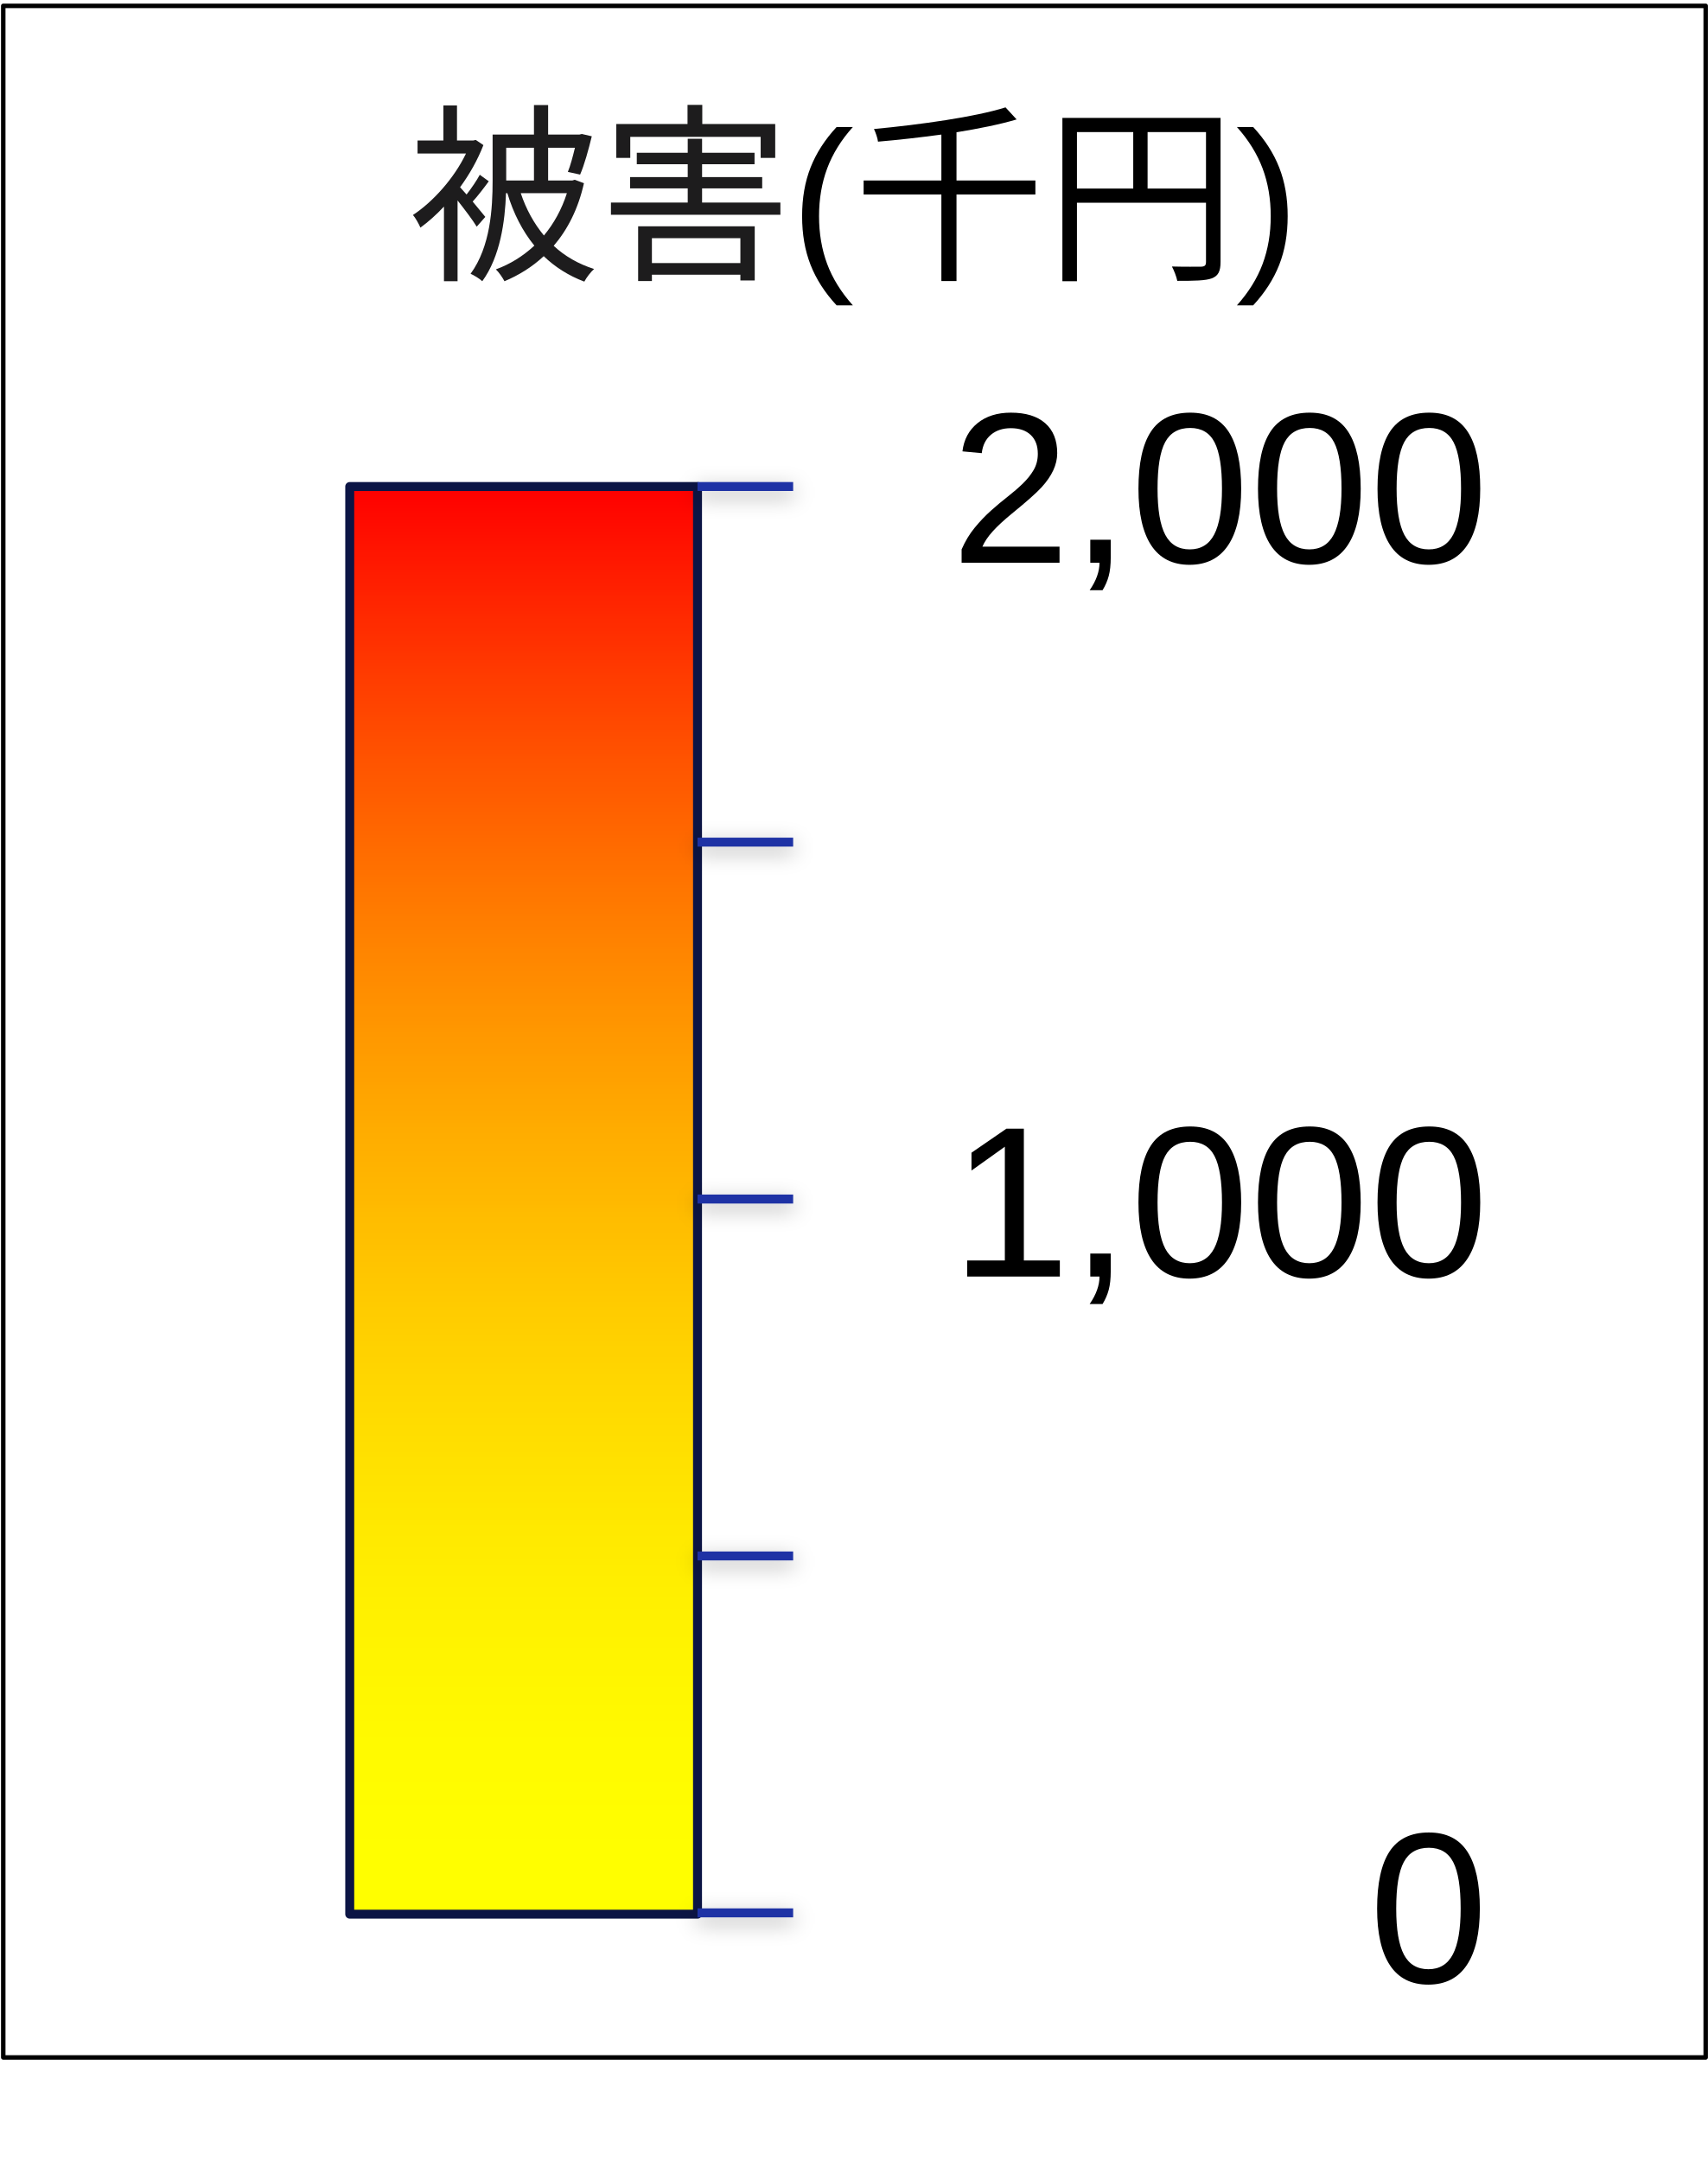
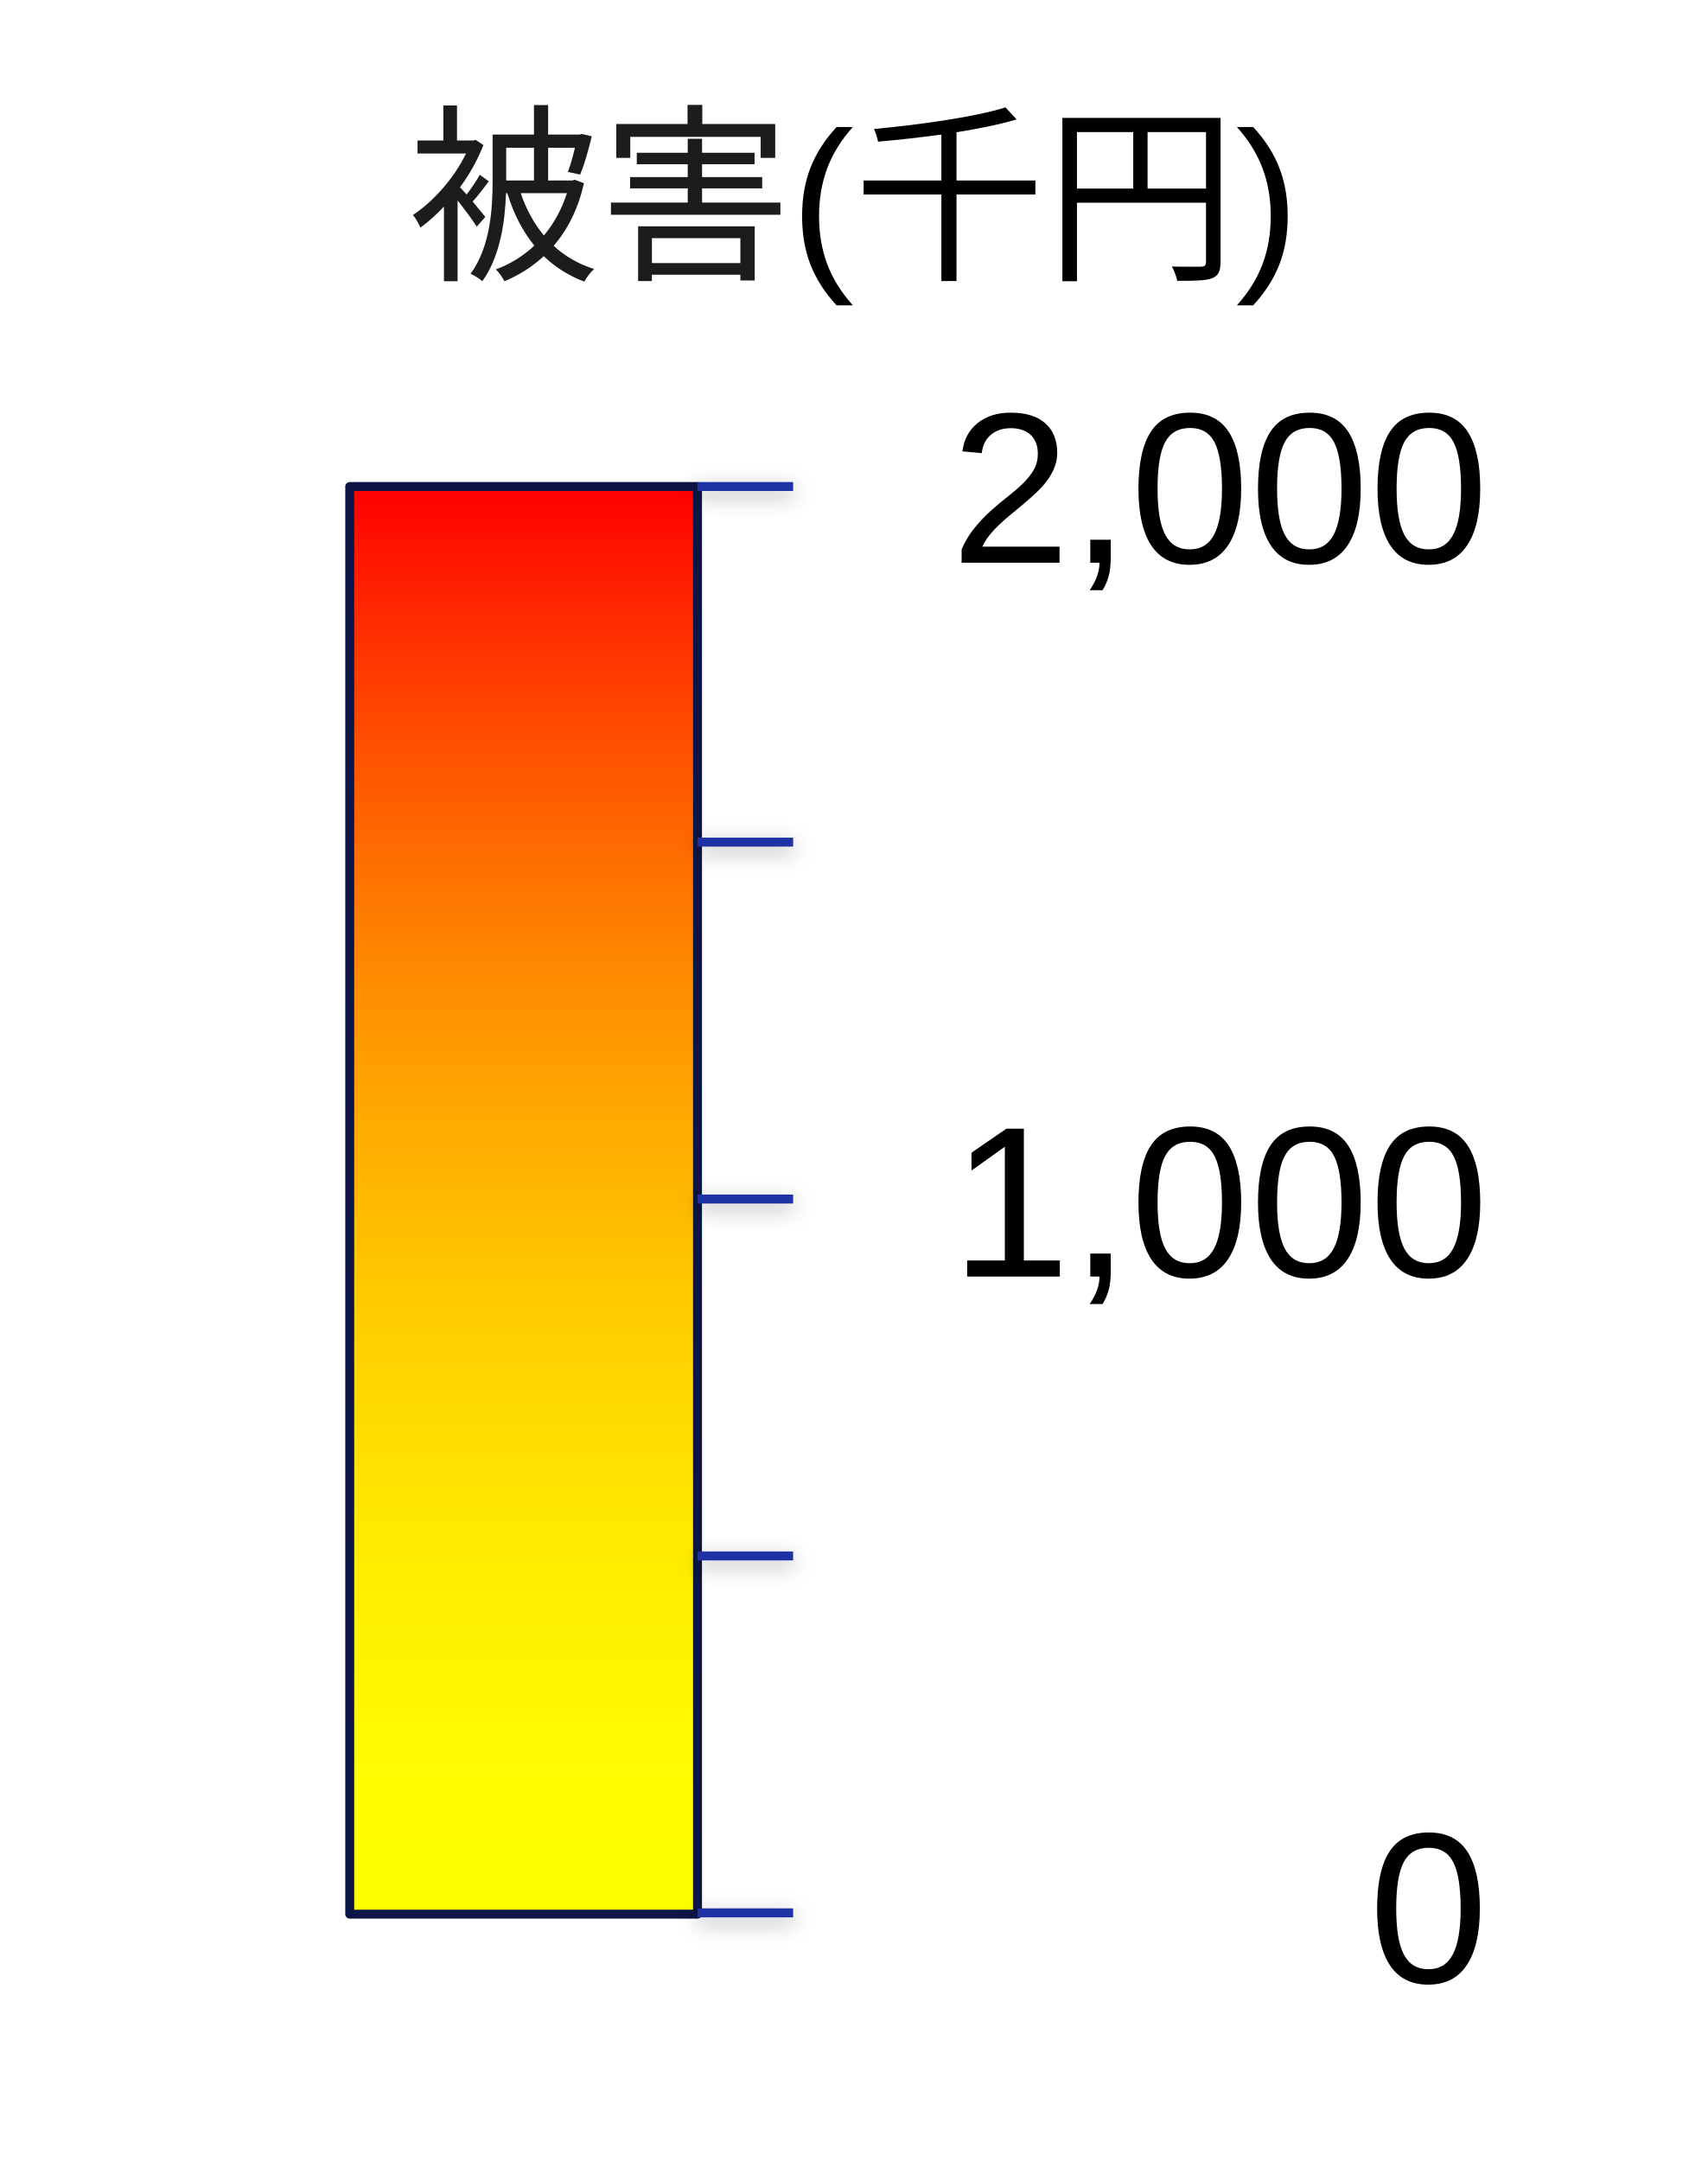
<svg xmlns="http://www.w3.org/2000/svg" width="1311" height="1659" xml:space="preserve" overflow="hidden">
  <defs>
    <filter id="fx0" x="-10%" y="-10%" width="120%" height="120%" filterUnits="userSpaceOnUse" primitiveUnits="userSpaceOnUse">
      <feComponentTransfer color-interpolation-filters="sRGB">
        <feFuncR type="discrete" tableValues="0 0" />
        <feFuncG type="discrete" tableValues="0 0" />
        <feFuncB type="discrete" tableValues="0 0" />
        <feFuncA type="linear" slope="0.318" intercept="0" />
      </feComponentTransfer>
      <feGaussianBlur stdDeviation="7.639 7.639" />
    </filter>
    <filter id="fx1" x="-10%" y="-10%" width="120%" height="120%" filterUnits="userSpaceOnUse" primitiveUnits="userSpaceOnUse">
      <feComponentTransfer color-interpolation-filters="sRGB">
        <feFuncR type="discrete" tableValues="0 0" />
        <feFuncG type="discrete" tableValues="0 0" />
        <feFuncB type="discrete" tableValues="0 0" />
        <feFuncA type="linear" slope="0.318" intercept="0" />
      </feComponentTransfer>
      <feGaussianBlur stdDeviation="7.639 7.639" />
    </filter>
    <filter id="fx2" x="-10%" y="-10%" width="120%" height="120%" filterUnits="userSpaceOnUse" primitiveUnits="userSpaceOnUse">
      <feComponentTransfer color-interpolation-filters="sRGB">
        <feFuncR type="discrete" tableValues="0 0" />
        <feFuncG type="discrete" tableValues="0 0" />
        <feFuncB type="discrete" tableValues="0 0" />
        <feFuncA type="linear" slope="0.318" intercept="0" />
      </feComponentTransfer>
      <feGaussianBlur stdDeviation="7.639 7.639" />
    </filter>
    <filter id="fx3" x="-10%" y="-10%" width="120%" height="120%" filterUnits="userSpaceOnUse" primitiveUnits="userSpaceOnUse">
      <feComponentTransfer color-interpolation-filters="sRGB">
        <feFuncR type="discrete" tableValues="0 0" />
        <feFuncG type="discrete" tableValues="0 0" />
        <feFuncB type="discrete" tableValues="0 0" />
        <feFuncA type="linear" slope="0.318" intercept="0" />
      </feComponentTransfer>
      <feGaussianBlur stdDeviation="7.639 7.639" />
    </filter>
    <filter id="fx4" x="-10%" y="-10%" width="120%" height="120%" filterUnits="userSpaceOnUse" primitiveUnits="userSpaceOnUse">
      <feComponentTransfer color-interpolation-filters="sRGB">
        <feFuncR type="discrete" tableValues="0 0" />
        <feFuncG type="discrete" tableValues="0 0" />
        <feFuncB type="discrete" tableValues="0 0" />
        <feFuncA type="linear" slope="0.318" intercept="0" />
      </feComponentTransfer>
      <feGaussianBlur stdDeviation="7.639 7.639" />
    </filter>
    <linearGradient x1="2560" y1="923.5" x2="2560" y2="2019.5" gradientUnits="userSpaceOnUse" spreadMethod="reflect" id="fill5">
      <stop offset="0" stop-color="#FF0000" stop-opacity="1" />
      <stop offset="0.004" stop-color="#FF0100" stop-opacity="1" />
      <stop offset="0.008" stop-color="#FF0300" stop-opacity="1" />
      <stop offset="0.012" stop-color="#FF0500" stop-opacity="1" />
      <stop offset="0.016" stop-color="#FF0700" stop-opacity="1" />
      <stop offset="0.02" stop-color="#FF0900" stop-opacity="1" />
      <stop offset="0.024" stop-color="#FF0B00" stop-opacity="1" />
      <stop offset="0.027" stop-color="#FF0C00" stop-opacity="1" />
      <stop offset="0.031" stop-color="#FF0E00" stop-opacity="1" />
      <stop offset="0.035" stop-color="#FF1000" stop-opacity="1" />
      <stop offset="0.039" stop-color="#FF1200" stop-opacity="1" />
      <stop offset="0.043" stop-color="#FF1400" stop-opacity="1" />
      <stop offset="0.047" stop-color="#FF1600" stop-opacity="1" />
      <stop offset="0.051" stop-color="#FF1700" stop-opacity="1" />
      <stop offset="0.055" stop-color="#FF1900" stop-opacity="1" />
      <stop offset="0.059" stop-color="#FF1B00" stop-opacity="1" />
      <stop offset="0.063" stop-color="#FF1D00" stop-opacity="1" />
      <stop offset="0.067" stop-color="#FF1E00" stop-opacity="1" />
      <stop offset="0.071" stop-color="#FF2000" stop-opacity="1" />
      <stop offset="0.075" stop-color="#FF2200" stop-opacity="1" />
      <stop offset="0.078" stop-color="#FF2400" stop-opacity="1" />
      <stop offset="0.082" stop-color="#FF2500" stop-opacity="1" />
      <stop offset="0.086" stop-color="#FF2700" stop-opacity="1" />
      <stop offset="0.09" stop-color="#FF2900" stop-opacity="1" />
      <stop offset="0.094" stop-color="#FF2B00" stop-opacity="1" />
      <stop offset="0.098" stop-color="#FF2C00" stop-opacity="1" />
      <stop offset="0.102" stop-color="#FF2E00" stop-opacity="1" />
      <stop offset="0.106" stop-color="#FF3000" stop-opacity="1" />
      <stop offset="0.11" stop-color="#FF3100" stop-opacity="1" />
      <stop offset="0.114" stop-color="#FF3300" stop-opacity="1" />
      <stop offset="0.118" stop-color="#FF3500" stop-opacity="1" />
      <stop offset="0.122" stop-color="#FF3700" stop-opacity="1" />
      <stop offset="0.125" stop-color="#FF3800" stop-opacity="1" />
      <stop offset="0.129" stop-color="#FF3A00" stop-opacity="1" />
      <stop offset="0.133" stop-color="#FF3C00" stop-opacity="1" />
      <stop offset="0.137" stop-color="#FF3D00" stop-opacity="1" />
      <stop offset="0.141" stop-color="#FF3F00" stop-opacity="1" />
      <stop offset="0.145" stop-color="#FF4000" stop-opacity="1" />
      <stop offset="0.149" stop-color="#FF4200" stop-opacity="1" />
      <stop offset="0.153" stop-color="#FF4400" stop-opacity="1" />
      <stop offset="0.157" stop-color="#FF4500" stop-opacity="1" />
      <stop offset="0.161" stop-color="#FF4700" stop-opacity="1" />
      <stop offset="0.165" stop-color="#FF4900" stop-opacity="1" />
      <stop offset="0.169" stop-color="#FF4A00" stop-opacity="1" />
      <stop offset="0.173" stop-color="#FF4C00" stop-opacity="1" />
      <stop offset="0.176" stop-color="#FF4D00" stop-opacity="1" />
      <stop offset="0.18" stop-color="#FF4F00" stop-opacity="1" />
      <stop offset="0.184" stop-color="#FF5000" stop-opacity="1" />
      <stop offset="0.188" stop-color="#FF5200" stop-opacity="1" />
      <stop offset="0.192" stop-color="#FF5400" stop-opacity="1" />
      <stop offset="0.196" stop-color="#FF5500" stop-opacity="1" />
      <stop offset="0.2" stop-color="#FF5700" stop-opacity="1" />
      <stop offset="0.204" stop-color="#FF5800" stop-opacity="1" />
      <stop offset="0.208" stop-color="#FF5A00" stop-opacity="1" />
      <stop offset="0.212" stop-color="#FF5B00" stop-opacity="1" />
      <stop offset="0.216" stop-color="#FF5D00" stop-opacity="1" />
      <stop offset="0.22" stop-color="#FF5E00" stop-opacity="1" />
      <stop offset="0.224" stop-color="#FF6000" stop-opacity="1" />
      <stop offset="0.227" stop-color="#FF6100" stop-opacity="1" />
      <stop offset="0.231" stop-color="#FF6300" stop-opacity="1" />
      <stop offset="0.235" stop-color="#FF6400" stop-opacity="1" />
      <stop offset="0.239" stop-color="#FF6600" stop-opacity="1" />
      <stop offset="0.243" stop-color="#FF6700" stop-opacity="1" />
      <stop offset="0.247" stop-color="#FF6900" stop-opacity="1" />
      <stop offset="0.251" stop-color="#FF6A00" stop-opacity="1" />
      <stop offset="0.255" stop-color="#FF6C00" stop-opacity="1" />
      <stop offset="0.259" stop-color="#FF6D00" stop-opacity="1" />
      <stop offset="0.263" stop-color="#FF6F00" stop-opacity="1" />
      <stop offset="0.267" stop-color="#FF7000" stop-opacity="1" />
      <stop offset="0.271" stop-color="#FF7100" stop-opacity="1" />
      <stop offset="0.275" stop-color="#FF7300" stop-opacity="1" />
      <stop offset="0.278" stop-color="#FF7400" stop-opacity="1" />
      <stop offset="0.282" stop-color="#FF7600" stop-opacity="1" />
      <stop offset="0.286" stop-color="#FF7700" stop-opacity="1" />
      <stop offset="0.29" stop-color="#FF7800" stop-opacity="1" />
      <stop offset="0.294" stop-color="#FF7A00" stop-opacity="1" />
      <stop offset="0.298" stop-color="#FF7B00" stop-opacity="1" />
      <stop offset="0.302" stop-color="#FF7D00" stop-opacity="1" />
      <stop offset="0.306" stop-color="#FF7E00" stop-opacity="1" />
      <stop offset="0.31" stop-color="#FF7F00" stop-opacity="1" />
      <stop offset="0.314" stop-color="#FF8100" stop-opacity="1" />
      <stop offset="0.318" stop-color="#FF8200" stop-opacity="1" />
      <stop offset="0.322" stop-color="#FF8300" stop-opacity="1" />
      <stop offset="0.325" stop-color="#FF8500" stop-opacity="1" />
      <stop offset="0.329" stop-color="#FF8600" stop-opacity="1" />
      <stop offset="0.333" stop-color="#FF8700" stop-opacity="1" />
      <stop offset="0.337" stop-color="#FF8900" stop-opacity="1" />
      <stop offset="0.341" stop-color="#FF8A00" stop-opacity="1" />
      <stop offset="0.345" stop-color="#FF8B00" stop-opacity="1" />
      <stop offset="0.349" stop-color="#FF8C00" stop-opacity="1" />
      <stop offset="0.353" stop-color="#FF8E00" stop-opacity="1" />
      <stop offset="0.357" stop-color="#FF8F00" stop-opacity="1" />
      <stop offset="0.361" stop-color="#FF9000" stop-opacity="1" />
      <stop offset="0.365" stop-color="#FF9200" stop-opacity="1" />
      <stop offset="0.369" stop-color="#FF9300" stop-opacity="1" />
      <stop offset="0.373" stop-color="#FF9400" stop-opacity="1" />
      <stop offset="0.376" stop-color="#FF9500" stop-opacity="1" />
      <stop offset="0.38" stop-color="#FF9700" stop-opacity="1" />
      <stop offset="0.384" stop-color="#FF9800" stop-opacity="1" />
      <stop offset="0.388" stop-color="#FF9900" stop-opacity="1" />
      <stop offset="0.392" stop-color="#FF9A00" stop-opacity="1" />
      <stop offset="0.396" stop-color="#FF9B00" stop-opacity="1" />
      <stop offset="0.4" stop-color="#FF9D00" stop-opacity="1" />
      <stop offset="0.404" stop-color="#FF9E00" stop-opacity="1" />
      <stop offset="0.408" stop-color="#FF9F00" stop-opacity="1" />
      <stop offset="0.412" stop-color="#FFA000" stop-opacity="1" />
      <stop offset="0.416" stop-color="#FFA100" stop-opacity="1" />
      <stop offset="0.42" stop-color="#FFA300" stop-opacity="1" />
      <stop offset="0.424" stop-color="#FFA400" stop-opacity="1" />
      <stop offset="0.427" stop-color="#FFA500" stop-opacity="1" />
      <stop offset="0.431" stop-color="#FFA600" stop-opacity="1" />
      <stop offset="0.435" stop-color="#FFA700" stop-opacity="1" />
      <stop offset="0.439" stop-color="#FFA800" stop-opacity="1" />
      <stop offset="0.443" stop-color="#FFA900" stop-opacity="1" />
      <stop offset="0.447" stop-color="#FFAB00" stop-opacity="1" />
      <stop offset="0.451" stop-color="#FFAC00" stop-opacity="1" />
      <stop offset="0.455" stop-color="#FFAD00" stop-opacity="1" />
      <stop offset="0.459" stop-color="#FFAE00" stop-opacity="1" />
      <stop offset="0.463" stop-color="#FFAF00" stop-opacity="1" />
      <stop offset="0.467" stop-color="#FFB000" stop-opacity="1" />
      <stop offset="0.471" stop-color="#FFB100" stop-opacity="1" />
      <stop offset="0.475" stop-color="#FFB200" stop-opacity="1" />
      <stop offset="0.478" stop-color="#FFB300" stop-opacity="1" />
      <stop offset="0.482" stop-color="#FFB400" stop-opacity="1" />
      <stop offset="0.486" stop-color="#FFB500" stop-opacity="1" />
      <stop offset="0.49" stop-color="#FFB600" stop-opacity="1" />
      <stop offset="0.494" stop-color="#FFB700" stop-opacity="1" />
      <stop offset="0.498" stop-color="#FFB800" stop-opacity="1" />
      <stop offset="0.502" stop-color="#FFB900" stop-opacity="1" />
      <stop offset="0.506" stop-color="#FFBB00" stop-opacity="1" />
      <stop offset="0.51" stop-color="#FFBC00" stop-opacity="1" />
      <stop offset="0.514" stop-color="#FFBD00" stop-opacity="1" />
      <stop offset="0.518" stop-color="#FFBE00" stop-opacity="1" />
      <stop offset="0.522" stop-color="#FFBE00" stop-opacity="1" />
      <stop offset="0.525" stop-color="#FFBF00" stop-opacity="1" />
      <stop offset="0.529" stop-color="#FFC000" stop-opacity="1" />
      <stop offset="0.533" stop-color="#FFC100" stop-opacity="1" />
      <stop offset="0.537" stop-color="#FFC200" stop-opacity="1" />
      <stop offset="0.541" stop-color="#FFC300" stop-opacity="1" />
      <stop offset="0.545" stop-color="#FFC400" stop-opacity="1" />
      <stop offset="0.549" stop-color="#FFC500" stop-opacity="1" />
      <stop offset="0.553" stop-color="#FFC600" stop-opacity="1" />
      <stop offset="0.557" stop-color="#FFC700" stop-opacity="1" />
      <stop offset="0.561" stop-color="#FFC800" stop-opacity="1" />
      <stop offset="0.565" stop-color="#FFC900" stop-opacity="1" />
      <stop offset="0.569" stop-color="#FFCA00" stop-opacity="1" />
      <stop offset="0.573" stop-color="#FFCB00" stop-opacity="1" />
      <stop offset="0.576" stop-color="#FFCC00" stop-opacity="1" />
      <stop offset="0.58" stop-color="#FFCC00" stop-opacity="1" />
      <stop offset="0.584" stop-color="#FFCD00" stop-opacity="1" />
      <stop offset="0.588" stop-color="#FFCE00" stop-opacity="1" />
      <stop offset="0.592" stop-color="#FFCF00" stop-opacity="1" />
      <stop offset="0.596" stop-color="#FFD000" stop-opacity="1" />
      <stop offset="0.6" stop-color="#FFD100" stop-opacity="1" />
      <stop offset="0.604" stop-color="#FFD200" stop-opacity="1" />
      <stop offset="0.608" stop-color="#FFD200" stop-opacity="1" />
      <stop offset="0.612" stop-color="#FFD300" stop-opacity="1" />
      <stop offset="0.616" stop-color="#FFD400" stop-opacity="1" />
      <stop offset="0.62" stop-color="#FFD500" stop-opacity="1" />
      <stop offset="0.624" stop-color="#FFD600" stop-opacity="1" />
      <stop offset="0.627" stop-color="#FFD600" stop-opacity="1" />
      <stop offset="0.631" stop-color="#FFD700" stop-opacity="1" />
      <stop offset="0.635" stop-color="#FFD800" stop-opacity="1" />
      <stop offset="0.639" stop-color="#FFD900" stop-opacity="1" />
      <stop offset="0.643" stop-color="#FFDA00" stop-opacity="1" />
      <stop offset="0.647" stop-color="#FFDA00" stop-opacity="1" />
      <stop offset="0.651" stop-color="#FFDB00" stop-opacity="1" />
      <stop offset="0.655" stop-color="#FFDC00" stop-opacity="1" />
      <stop offset="0.659" stop-color="#FFDD00" stop-opacity="1" />
      <stop offset="0.663" stop-color="#FFDD00" stop-opacity="1" />
      <stop offset="0.667" stop-color="#FFDE00" stop-opacity="1" />
      <stop offset="0.671" stop-color="#FFDF00" stop-opacity="1" />
      <stop offset="0.675" stop-color="#FFDF00" stop-opacity="1" />
      <stop offset="0.678" stop-color="#FFE000" stop-opacity="1" />
      <stop offset="0.682" stop-color="#FFE100" stop-opacity="1" />
      <stop offset="0.686" stop-color="#FFE100" stop-opacity="1" />
      <stop offset="0.69" stop-color="#FFE200" stop-opacity="1" />
      <stop offset="0.694" stop-color="#FFE300" stop-opacity="1" />
      <stop offset="0.698" stop-color="#FFE300" stop-opacity="1" />
      <stop offset="0.702" stop-color="#FFE400" stop-opacity="1" />
      <stop offset="0.706" stop-color="#FFE500" stop-opacity="1" />
      <stop offset="0.71" stop-color="#FFE500" stop-opacity="1" />
      <stop offset="0.714" stop-color="#FFE600" stop-opacity="1" />
      <stop offset="0.718" stop-color="#FFE700" stop-opacity="1" />
      <stop offset="0.722" stop-color="#FFE700" stop-opacity="1" />
      <stop offset="0.725" stop-color="#FFE800" stop-opacity="1" />
      <stop offset="0.729" stop-color="#FFE900" stop-opacity="1" />
      <stop offset="0.733" stop-color="#FFE900" stop-opacity="1" />
      <stop offset="0.737" stop-color="#FFEA00" stop-opacity="1" />
      <stop offset="0.741" stop-color="#FFEA00" stop-opacity="1" />
      <stop offset="0.745" stop-color="#FFEB00" stop-opacity="1" />
      <stop offset="0.749" stop-color="#FFEB00" stop-opacity="1" />
      <stop offset="0.753" stop-color="#FFEC00" stop-opacity="1" />
      <stop offset="0.757" stop-color="#FFED00" stop-opacity="1" />
      <stop offset="0.761" stop-color="#FFED00" stop-opacity="1" />
      <stop offset="0.765" stop-color="#FFEE00" stop-opacity="1" />
      <stop offset="0.769" stop-color="#FFEE00" stop-opacity="1" />
      <stop offset="0.773" stop-color="#FFEF00" stop-opacity="1" />
      <stop offset="0.776" stop-color="#FFEF00" stop-opacity="1" />
      <stop offset="0.78" stop-color="#FFF000" stop-opacity="1" />
      <stop offset="0.784" stop-color="#FFF000" stop-opacity="1" />
      <stop offset="0.788" stop-color="#FFF100" stop-opacity="1" />
      <stop offset="0.792" stop-color="#FFF100" stop-opacity="1" />
      <stop offset="0.796" stop-color="#FFF200" stop-opacity="1" />
      <stop offset="0.8" stop-color="#FFF200" stop-opacity="1" />
      <stop offset="0.804" stop-color="#FFF200" stop-opacity="1" />
      <stop offset="0.808" stop-color="#FFF300" stop-opacity="1" />
      <stop offset="0.812" stop-color="#FFF300" stop-opacity="1" />
      <stop offset="0.816" stop-color="#FFF400" stop-opacity="1" />
      <stop offset="0.82" stop-color="#FFF400" stop-opacity="1" />
      <stop offset="0.824" stop-color="#FFF500" stop-opacity="1" />
      <stop offset="0.827" stop-color="#FFF500" stop-opacity="1" />
      <stop offset="0.831" stop-color="#FFF500" stop-opacity="1" />
      <stop offset="0.835" stop-color="#FFF600" stop-opacity="1" />
      <stop offset="0.839" stop-color="#FFF600" stop-opacity="1" />
      <stop offset="0.843" stop-color="#FFF700" stop-opacity="1" />
      <stop offset="0.847" stop-color="#FFF700" stop-opacity="1" />
      <stop offset="0.851" stop-color="#FFF700" stop-opacity="1" />
      <stop offset="0.855" stop-color="#FFF800" stop-opacity="1" />
      <stop offset="0.859" stop-color="#FFF800" stop-opacity="1" />
      <stop offset="0.863" stop-color="#FFF800" stop-opacity="1" />
      <stop offset="0.867" stop-color="#FFF900" stop-opacity="1" />
      <stop offset="0.871" stop-color="#FFF900" stop-opacity="1" />
      <stop offset="0.875" stop-color="#FFF900" stop-opacity="1" />
      <stop offset="0.878" stop-color="#FFFA00" stop-opacity="1" />
      <stop offset="0.882" stop-color="#FFFA00" stop-opacity="1" />
      <stop offset="0.886" stop-color="#FFFA00" stop-opacity="1" />
      <stop offset="0.89" stop-color="#FFFA00" stop-opacity="1" />
      <stop offset="0.894" stop-color="#FFFB00" stop-opacity="1" />
      <stop offset="0.898" stop-color="#FFFB00" stop-opacity="1" />
      <stop offset="0.902" stop-color="#FFFB00" stop-opacity="1" />
      <stop offset="0.906" stop-color="#FFFB00" stop-opacity="1" />
      <stop offset="0.91" stop-color="#FFFC00" stop-opacity="1" />
      <stop offset="0.914" stop-color="#FFFC00" stop-opacity="1" />
      <stop offset="0.918" stop-color="#FFFC00" stop-opacity="1" />
      <stop offset="0.922" stop-color="#FFFC00" stop-opacity="1" />
      <stop offset="0.925" stop-color="#FFFD00" stop-opacity="1" />
      <stop offset="0.929" stop-color="#FFFD00" stop-opacity="1" />
      <stop offset="0.933" stop-color="#FFFD00" stop-opacity="1" />
      <stop offset="0.937" stop-color="#FFFD00" stop-opacity="1" />
      <stop offset="0.941" stop-color="#FFFD00" stop-opacity="1" />
      <stop offset="0.945" stop-color="#FFFD00" stop-opacity="1" />
      <stop offset="0.949" stop-color="#FFFE00" stop-opacity="1" />
      <stop offset="0.953" stop-color="#FFFE00" stop-opacity="1" />
      <stop offset="0.957" stop-color="#FFFE00" stop-opacity="1" />
      <stop offset="0.961" stop-color="#FFFE00" stop-opacity="1" />
      <stop offset="0.965" stop-color="#FFFE00" stop-opacity="1" />
      <stop offset="0.969" stop-color="#FFFE00" stop-opacity="1" />
      <stop offset="0.973" stop-color="#FFFE00" stop-opacity="1" />
      <stop offset="0.976" stop-color="#FFFE00" stop-opacity="1" />
      <stop offset="0.98" stop-color="#FFFE00" stop-opacity="1" />
      <stop offset="0.984" stop-color="#FFFE00" stop-opacity="1" />
      <stop offset="0.988" stop-color="#FFFE00" stop-opacity="1" />
      <stop offset="0.992" stop-color="#FFFE00" stop-opacity="1" />
      <stop offset="0.996" stop-color="#FFFE00" stop-opacity="1" />
      <stop offset="1" stop-color="#FFFF00" stop-opacity="1" />
    </linearGradient>
    <clipPath id="clip6">
      <rect x="0.815" y="0.598" width="120.72" height="52.834" />
    </clipPath>
    <clipPath id="clip7">
      <rect x="0.815" y="0.598" width="120.72" height="52.834" />
    </clipPath>
    <clipPath id="clip8">
      <rect x="0.815" y="0.598" width="120.72" height="52.834" />
    </clipPath>
    <clipPath id="clip9">
      <rect x="0.815" y="0.598" width="120.72" height="52.834" />
    </clipPath>
    <clipPath id="clip10">
      <rect x="0.815" y="0.598" width="120.72" height="52.834" />
    </clipPath>
  </defs>
  <g transform="translate(-2158 -550)">
    <g>
      <rect x="2426.5" y="923.5" width="267" height="1096" stroke="#0C1545" stroke-width="6.875" stroke-linecap="butt" stroke-linejoin="round" stroke-miterlimit="10" stroke-opacity="1" fill="url(#fill5)" />
      <text fill="#1D1C1D" fill-opacity="1" font-family="MS Gothic,MS Gothic_MSFontService,sans-serif" font-style="normal" font-variant="normal" font-weight="400" font-stretch="normal" font-size="147" text-anchor="start" direction="ltr" writing-mode="lr-tb" unicode-bidi="normal" text-decoration="none" transform="matrix(1 0 0 1 2471.36 754)">被害</text>
      <text fill="#000000" fill-opacity="1" font-family="Arial,Arial_MSFontService,sans-serif" font-style="normal" font-variant="normal" font-weight="400" font-stretch="normal" font-size="147" text-anchor="start" direction="ltr" writing-mode="lr-tb" unicode-bidi="normal" text-decoration="none" transform="matrix(1 0 0 1 2764.69 754)">(</text>
      <text fill="#000000" fill-opacity="1" font-family="MS Gothic,MS Gothic_MSFontService,sans-serif" font-style="normal" font-variant="normal" font-weight="400" font-stretch="normal" font-size="147" text-anchor="start" direction="ltr" writing-mode="lr-tb" unicode-bidi="normal" text-decoration="none" transform="matrix(1 0 0 1 2813.39 754)">千円</text>
      <text fill="#000000" fill-opacity="1" font-family="Arial,Arial_MSFontService,sans-serif" font-style="normal" font-variant="normal" font-weight="400" font-stretch="normal" font-size="147" text-anchor="start" direction="ltr" writing-mode="lr-tb" unicode-bidi="normal" text-decoration="none" transform="matrix(1 0 0 1 3106.73 754)">)</text>
      <text fill="#000000" fill-opacity="1" font-family="Arial,Arial_MSFontService,sans-serif" font-style="normal" font-variant="normal" font-weight="400" font-stretch="normal" font-size="165" text-anchor="start" direction="ltr" writing-mode="lr-tb" unicode-bidi="normal" text-decoration="none" transform="matrix(1 0 0 1 2887.96 982)">2,000</text>
      <g clip-path="url(#clip6)" filter="url(#fx0)" transform="translate(2669 901)">
        <g>
          <g>
            <path d="M23.732 27.015 98.619 27.015" stroke="#1E32A5" stroke-width="7" stroke-linecap="butt" stroke-linejoin="round" stroke-miterlimit="10" stroke-opacity="1" fill="none" fill-rule="evenodd" />
          </g>
        </g>
      </g>
      <path d="M2693.5 923.5 2766.92 923.501" stroke="#1E32A5" stroke-width="6.875" stroke-linecap="butt" stroke-linejoin="round" stroke-miterlimit="10" stroke-opacity="1" fill="none" fill-rule="evenodd" />
      <g clip-path="url(#clip7)" filter="url(#fx1)" transform="translate(2669 1996)">
        <g>
          <g>
            <path d="M23.732 27.015 98.619 27.015" stroke="#1E32A5" stroke-width="7" stroke-linecap="butt" stroke-linejoin="round" stroke-miterlimit="10" stroke-opacity="1" fill="none" fill-rule="evenodd" />
          </g>
        </g>
      </g>
      <path d="M2693.5 2018.5 2766.92 2018.5" stroke="#1E32A5" stroke-width="6.875" stroke-linecap="butt" stroke-linejoin="round" stroke-miterlimit="10" stroke-opacity="1" fill="none" fill-rule="evenodd" />
      <g clip-path="url(#clip8)" filter="url(#fx2)" transform="translate(2669 1448)">
        <g>
          <g>
            <path d="M23.732 27.015 98.619 27.015" stroke="#1E32A5" stroke-width="7" stroke-linecap="butt" stroke-linejoin="round" stroke-miterlimit="10" stroke-opacity="1" fill="none" fill-rule="evenodd" />
          </g>
        </g>
      </g>
      <path d="M2693.5 1470.5 2766.92 1470.5" stroke="#1E32A5" stroke-width="6.875" stroke-linecap="butt" stroke-linejoin="round" stroke-miterlimit="10" stroke-opacity="1" fill="none" fill-rule="evenodd" />
      <g clip-path="url(#clip9)" filter="url(#fx3)" transform="translate(2669 1174)">
        <g>
          <g>
            <path d="M23.732 27.015 98.619 27.015" stroke="#1E32A5" stroke-width="7" stroke-linecap="butt" stroke-linejoin="round" stroke-miterlimit="10" stroke-opacity="1" fill="none" fill-rule="evenodd" />
          </g>
        </g>
      </g>
      <path d="M2693.5 1196.5 2766.92 1196.5" stroke="#1E32A5" stroke-width="6.875" stroke-linecap="butt" stroke-linejoin="round" stroke-miterlimit="10" stroke-opacity="1" fill="none" fill-rule="evenodd" />
      <g clip-path="url(#clip10)" filter="url(#fx4)" transform="translate(2669 1722)">
        <g>
          <g>
            <path d="M23.732 27.015 98.619 27.015" stroke="#1E32A5" stroke-width="7" stroke-linecap="butt" stroke-linejoin="round" stroke-miterlimit="10" stroke-opacity="1" fill="none" fill-rule="evenodd" />
          </g>
        </g>
      </g>
      <path d="M2693.5 1744.5 2766.92 1744.5" stroke="#1E32A5" stroke-width="6.875" stroke-linecap="butt" stroke-linejoin="round" stroke-miterlimit="10" stroke-opacity="1" fill="none" fill-rule="evenodd" />
      <text fill="#000000" fill-opacity="1" font-family="Arial,Arial_MSFontService,sans-serif" font-style="normal" font-variant="normal" font-weight="400" font-stretch="normal" font-size="165" text-anchor="start" direction="ltr" writing-mode="lr-tb" unicode-bidi="normal" text-decoration="none" transform="matrix(1 0 0 1 2887.96 1530)">1,000</text>
      <text fill="#000000" fill-opacity="1" font-family="Arial,Arial_MSFontService,sans-serif" font-style="normal" font-variant="normal" font-weight="400" font-stretch="normal" font-size="165" text-anchor="start" direction="ltr" writing-mode="lr-tb" unicode-bidi="normal" text-decoration="none" transform="matrix(1 0 0 1 3208.8 2072)">0</text>
-       <rect x="2160.5" y="554.5" width="1307" height="1575" stroke="#000000" stroke-width="3.438" stroke-linecap="butt" stroke-linejoin="round" stroke-miterlimit="10" stroke-opacity="1" fill="none" />
+       <rect x="2160.5" y="554.5" width="1307" height="1575" stroke-width="3.438" stroke-linecap="butt" stroke-linejoin="round" stroke-miterlimit="10" stroke-opacity="1" fill="none" />
    </g>
  </g>
</svg>
